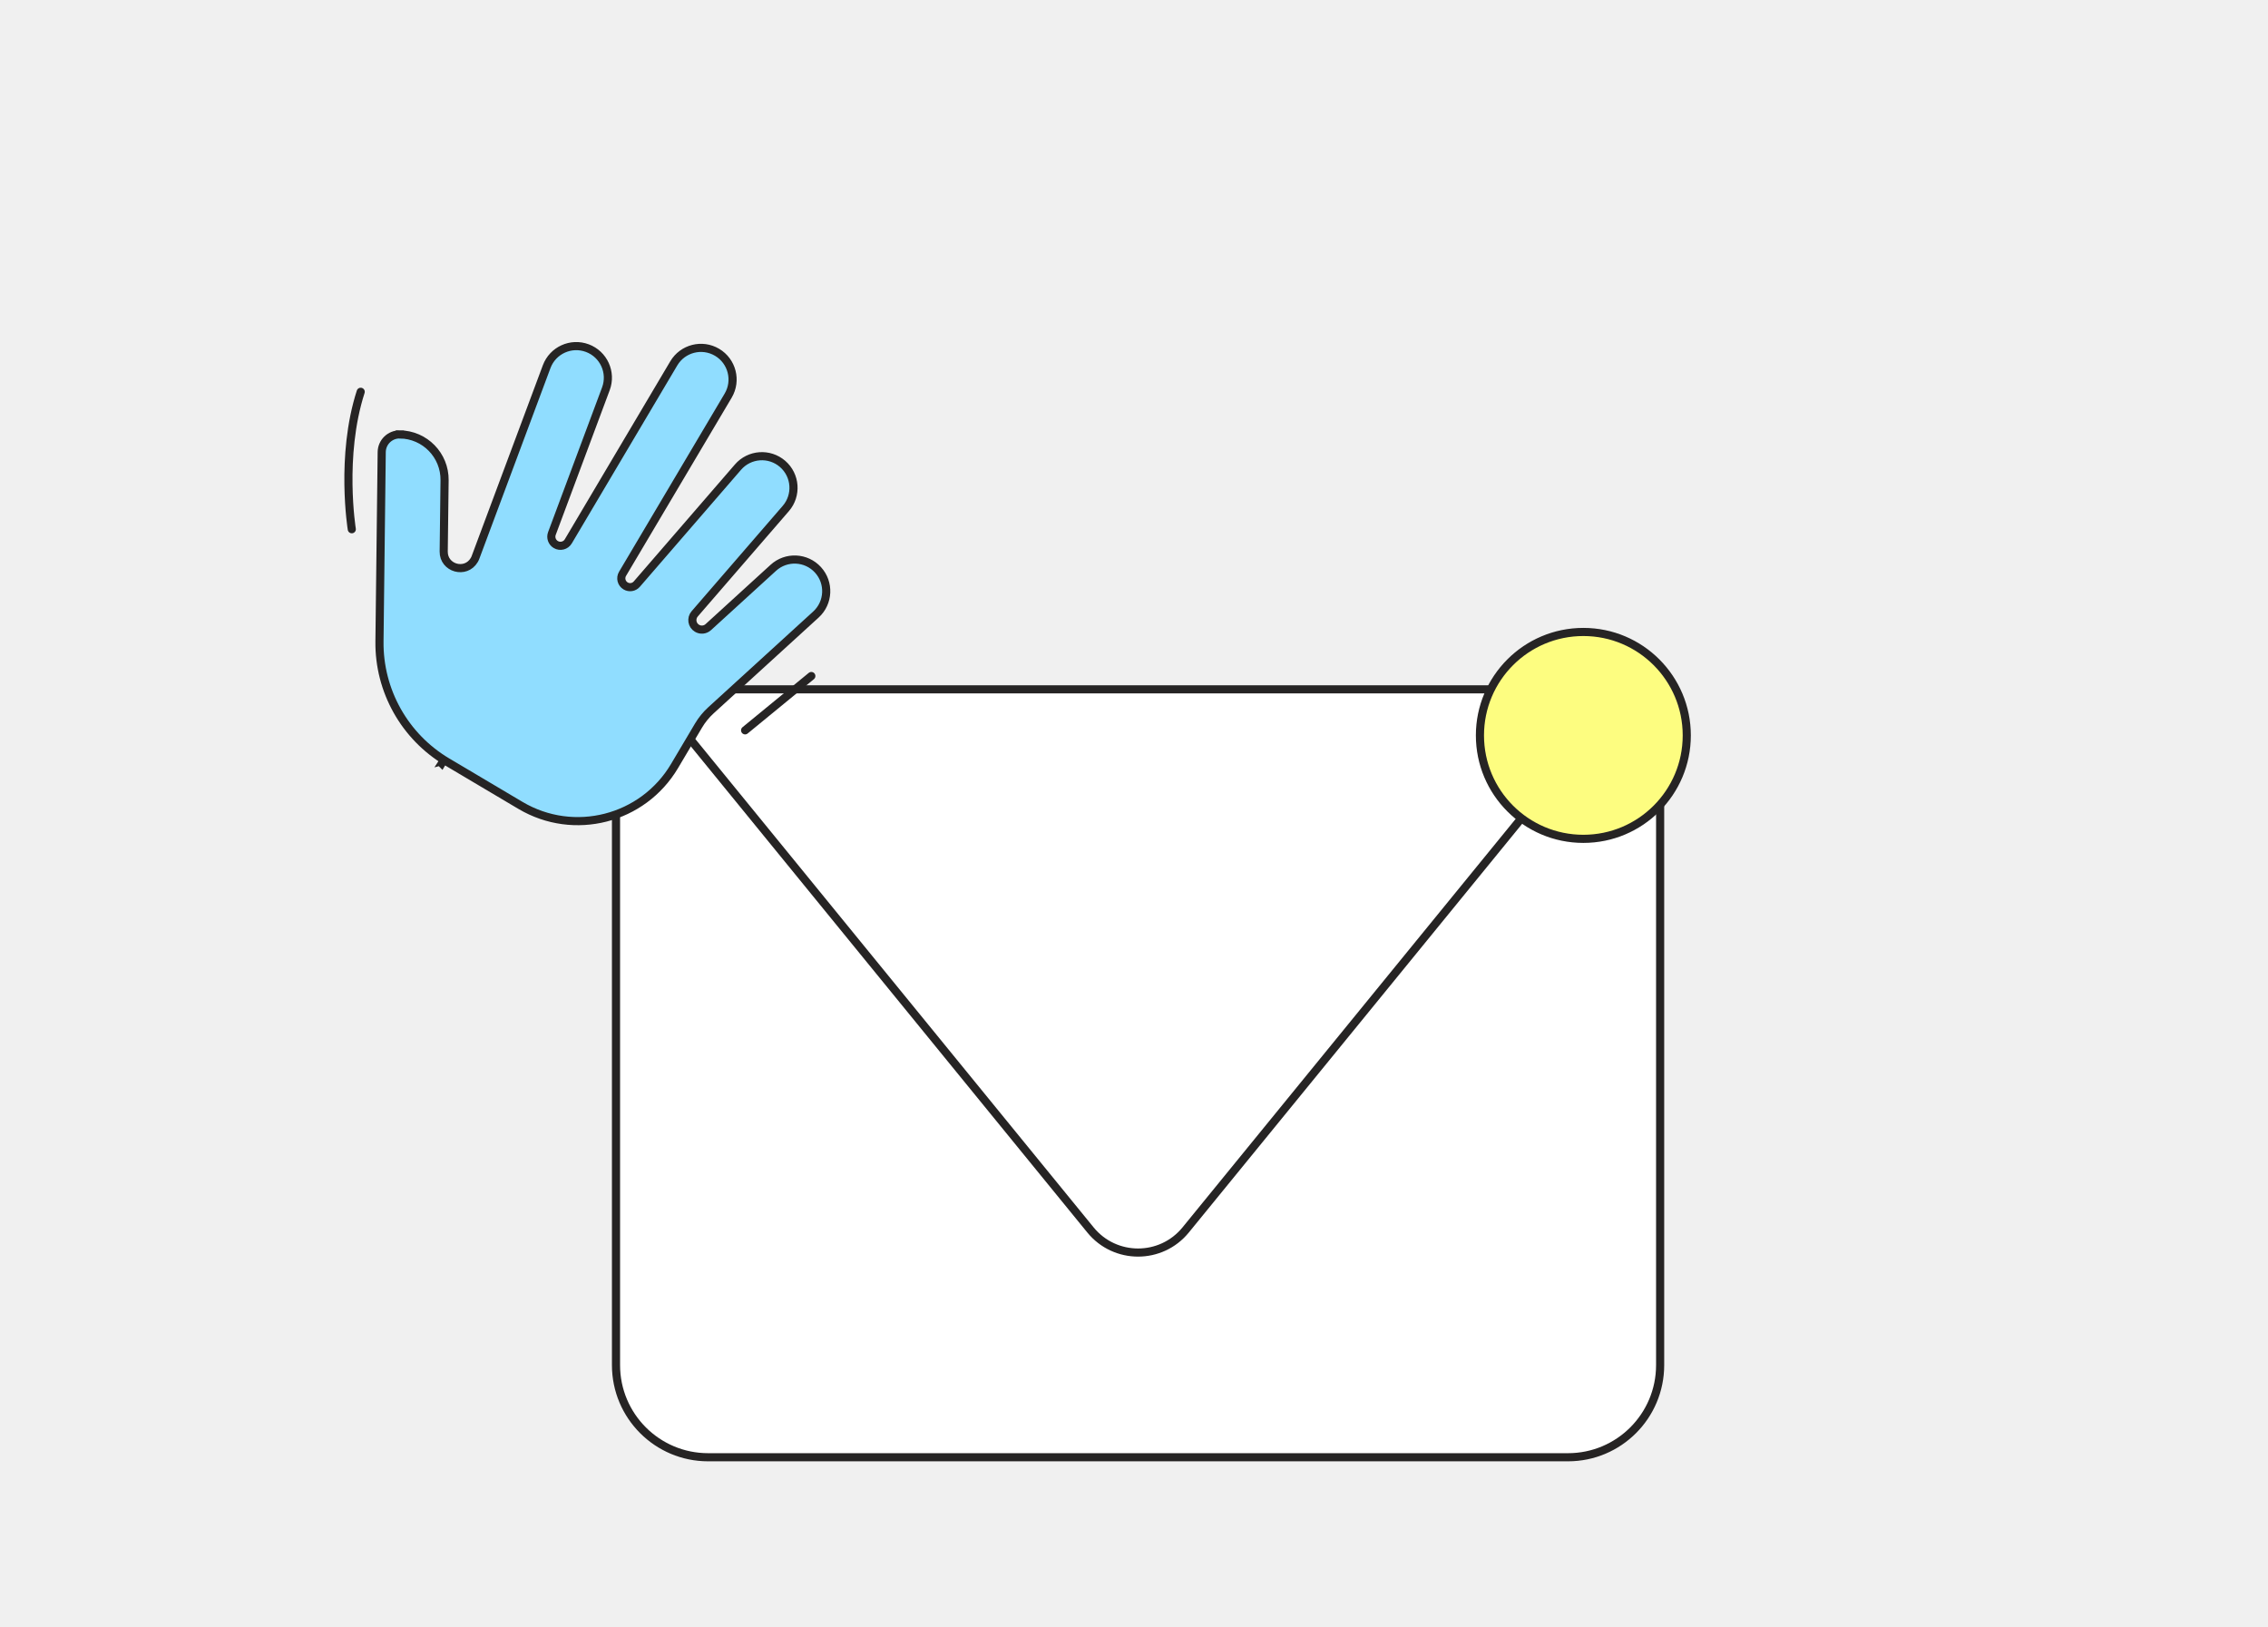
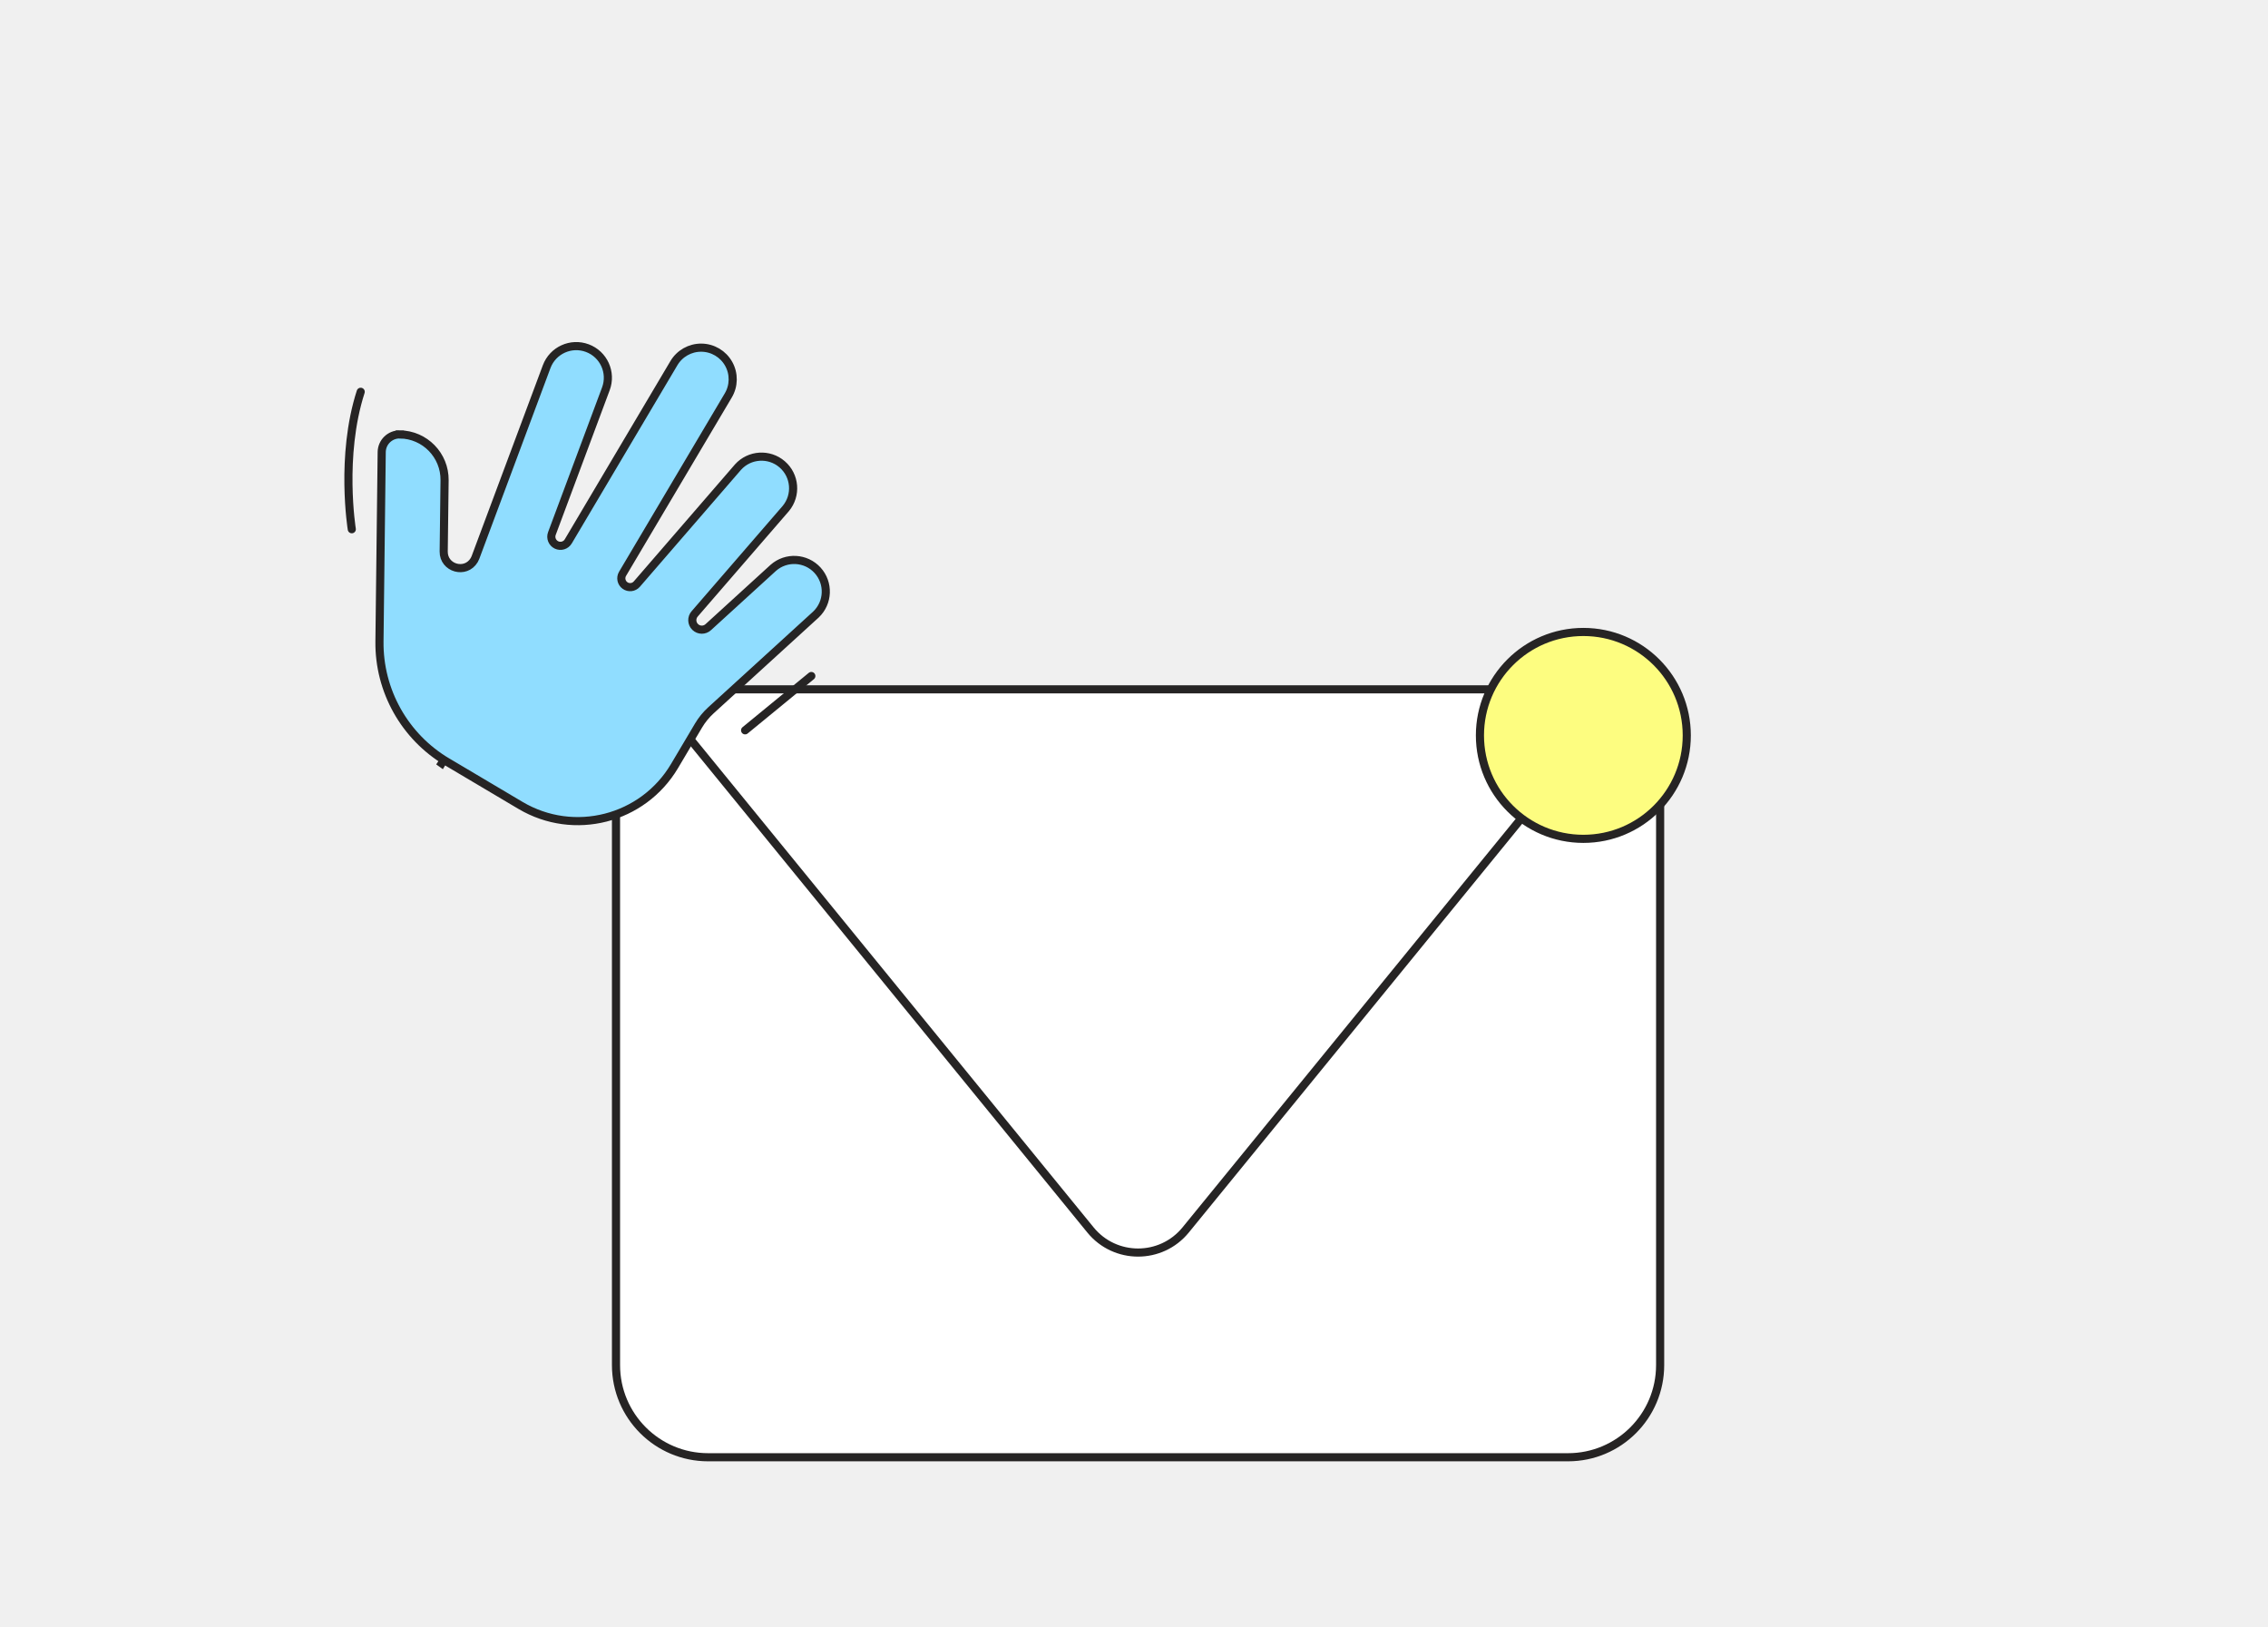
- <svg xmlns="http://www.w3.org/2000/svg" width="279" height="200" viewBox="0 0 279 200" fill="none">
-   <path d="M75.778 96.111C75.778 89.851 80.852 84.777 87.112 84.777H192.889C199.149 84.777 204.223 89.851 204.223 96.111V167.888C204.223 174.148 199.149 179.222 192.889 179.222H87.112C80.852 179.222 75.778 174.148 75.778 167.888V96.111Z" fill="white" stroke="#262424" stroke-linecap="round" stroke-linejoin="round" />
-   <path d="M198.556 86.666L145.855 151.267C142.832 154.973 137.17 154.973 134.146 151.267L81.445 86.666" stroke="#262424" stroke-linecap="round" stroke-linejoin="round" />
-   <path d="M207.5 90.445C207.5 97.471 201.804 103.167 194.778 103.167C187.752 103.167 182.056 97.471 182.056 90.445C182.056 83.419 187.752 77.723 194.778 77.723C201.804 77.723 207.5 83.419 207.5 90.445Z" fill="#FDFD80" stroke="#262424" />
-   <path d="M55.016 93.711L55.013 93.709C55.007 93.705 55.001 93.702 54.995 93.699C49.778 90.597 46.609 84.95 46.681 78.88L46.957 55.599C46.971 54.385 47.967 53.412 49.181 53.426L49.187 52.926L49.181 53.426C52.262 53.461 54.73 55.989 54.691 59.069L54.583 67.826C54.557 69.892 57.285 70.658 58.338 68.88C58.4 68.777 58.451 68.669 58.493 68.557L67.247 45.097C67.997 43.084 70.237 42.062 72.25 42.813C74.262 43.564 75.285 45.804 74.534 47.816L67.893 65.614C67.704 66.122 67.905 66.694 68.372 66.97C68.905 67.286 69.593 67.11 69.909 66.578L82.885 44.69C83.98 42.843 86.366 42.233 88.213 43.328C90.061 44.424 90.671 46.809 89.576 48.657L76.581 70.575C76.275 71.091 76.446 71.757 76.962 72.063C77.413 72.331 77.993 72.236 78.336 71.839L90.784 57.45C92.189 55.825 94.645 55.648 96.27 57.053C97.894 58.458 98.072 60.914 96.666 62.539L85.457 75.497C84.979 76.049 85.118 76.898 85.745 77.27C86.188 77.533 86.751 77.475 87.131 77.128L95.13 69.832C96.717 68.384 99.177 68.497 100.624 70.084C102.072 71.671 101.959 74.131 100.372 75.579L87.455 87.361C86.856 87.907 86.341 88.54 85.927 89.238L82.979 94.21C79.084 100.781 70.599 102.949 64.028 99.054L55.09 93.755C55.079 93.748 55.068 93.742 55.057 93.736C55.044 93.727 55.03 93.719 55.016 93.711ZM54.507 93.706C54.436 93.749 54.375 93.808 54.332 93.879C54.331 93.878 54.33 93.877 54.329 93.877C54.373 93.805 54.435 93.747 54.507 93.706Z" fill="#90DDFF" stroke="#262424" />
-   <path d="M99.806 83.141L91.66 89.821" stroke="#262424" stroke-linecap="round" />
-   <path d="M44.372 48.184C41.815 56.11 43.276 65.088 43.276 65.088" stroke="#262424" stroke-linecap="round" />
+ <svg xmlns="http://www.w3.org/2000/svg" width="279" height="200" fill="none">
+   <path fill="#fff" stroke="#262424" stroke-linecap="round" stroke-linejoin="round" d="M75.778 96.11c0-6.259 5.074-11.333 11.334-11.333h105.777c6.26 0 11.334 5.074 11.334 11.334v71.777c0 6.26-5.074 11.334-11.334 11.334H87.112c-6.26 0-11.334-5.074-11.334-11.334V96.111Z" />
+   <path stroke="#262424" stroke-linecap="round" stroke-linejoin="round" d="m198.556 86.666-52.701 64.601c-3.023 3.706-8.685 3.706-11.709 0l-52.7-64.601" />
+   <path fill="#FDFD80" stroke="#262424" d="M207.5 90.445c0 7.026-5.696 12.722-12.722 12.722s-12.722-5.696-12.722-12.722 5.696-12.722 12.722-12.722S207.5 83.419 207.5 90.445Z" />
+   <path fill="#90DDFF" stroke="#262424" d="m55.016 93.711-.003-.002-.018-.01A17.005 17.005 0 0 1 46.68 78.88l.276-23.281a2.2 2.2 0 0 1 2.224-2.173l.006-.5-.005.5a5.575 5.575 0 0 1 5.51 5.643l-.109 8.757c-.026 2.066 2.702 2.832 3.755 1.055.062-.104.113-.212.155-.324l8.754-23.46a3.889 3.889 0 1 1 7.287 2.72l-6.64 17.797a1.121 1.121 0 0 0 2.015.964L82.885 44.69a3.889 3.889 0 1 1 6.69 3.967L76.582 70.575a1.086 1.086 0 0 0 1.755 1.264l12.448-14.39a3.89 3.89 0 0 1 5.882 5.09l-11.21 12.958a1.17 1.17 0 0 0 1.675 1.63l7.999-7.295a3.89 3.89 0 0 1 5.242 5.747L87.455 87.36a8.205 8.205 0 0 0-1.528 1.877l-2.948 4.972c-3.895 6.571-12.38 8.739-18.951 4.844l-8.938-5.3-.033-.019a8.754 8.754 0 0 1-.04-.024Zm-.51-.005a.517.517 0 0 0-.174.173l-.003-.002a.49.49 0 0 1 .178-.17Z" />
+   <path stroke="#262424" stroke-linecap="round" d="m99.806 83.14-8.146 6.68M44.372 48.184c-2.557 7.926-1.096 16.904-1.096 16.904" />
</svg>
